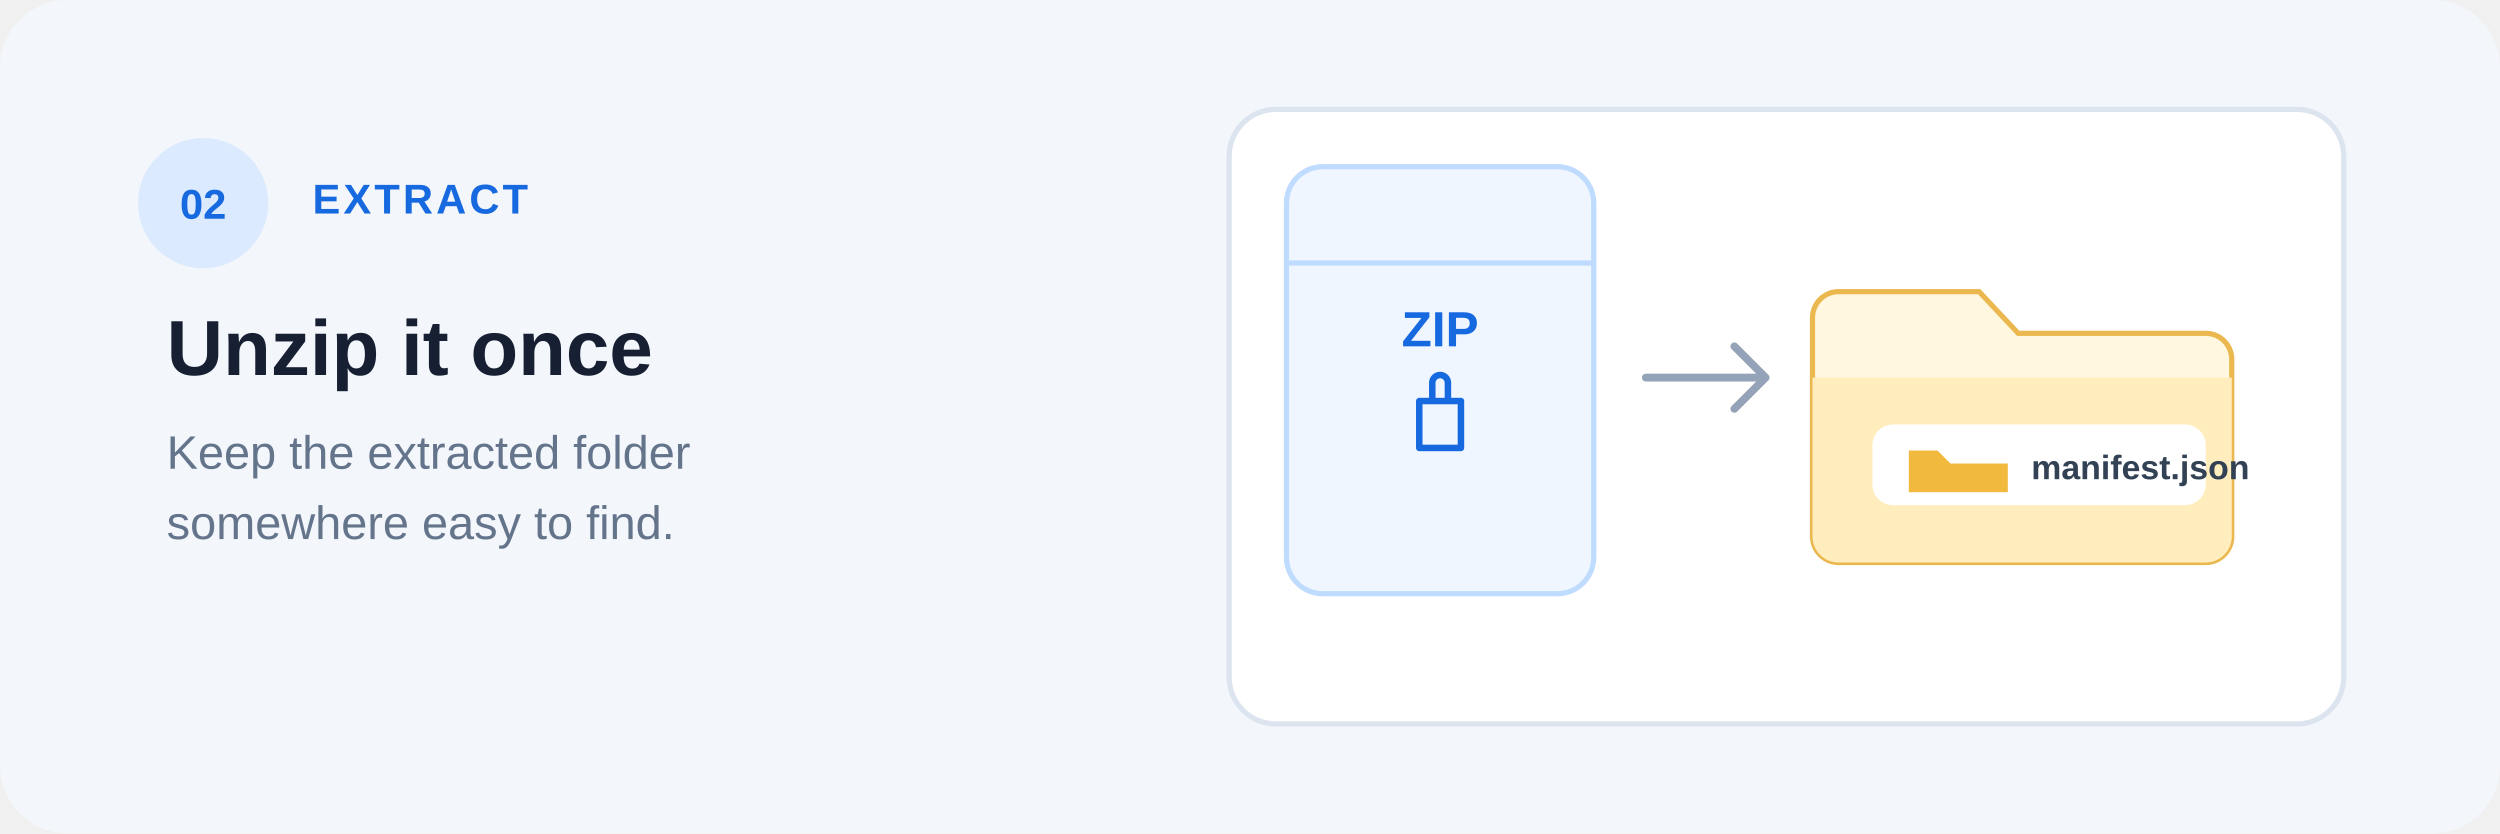
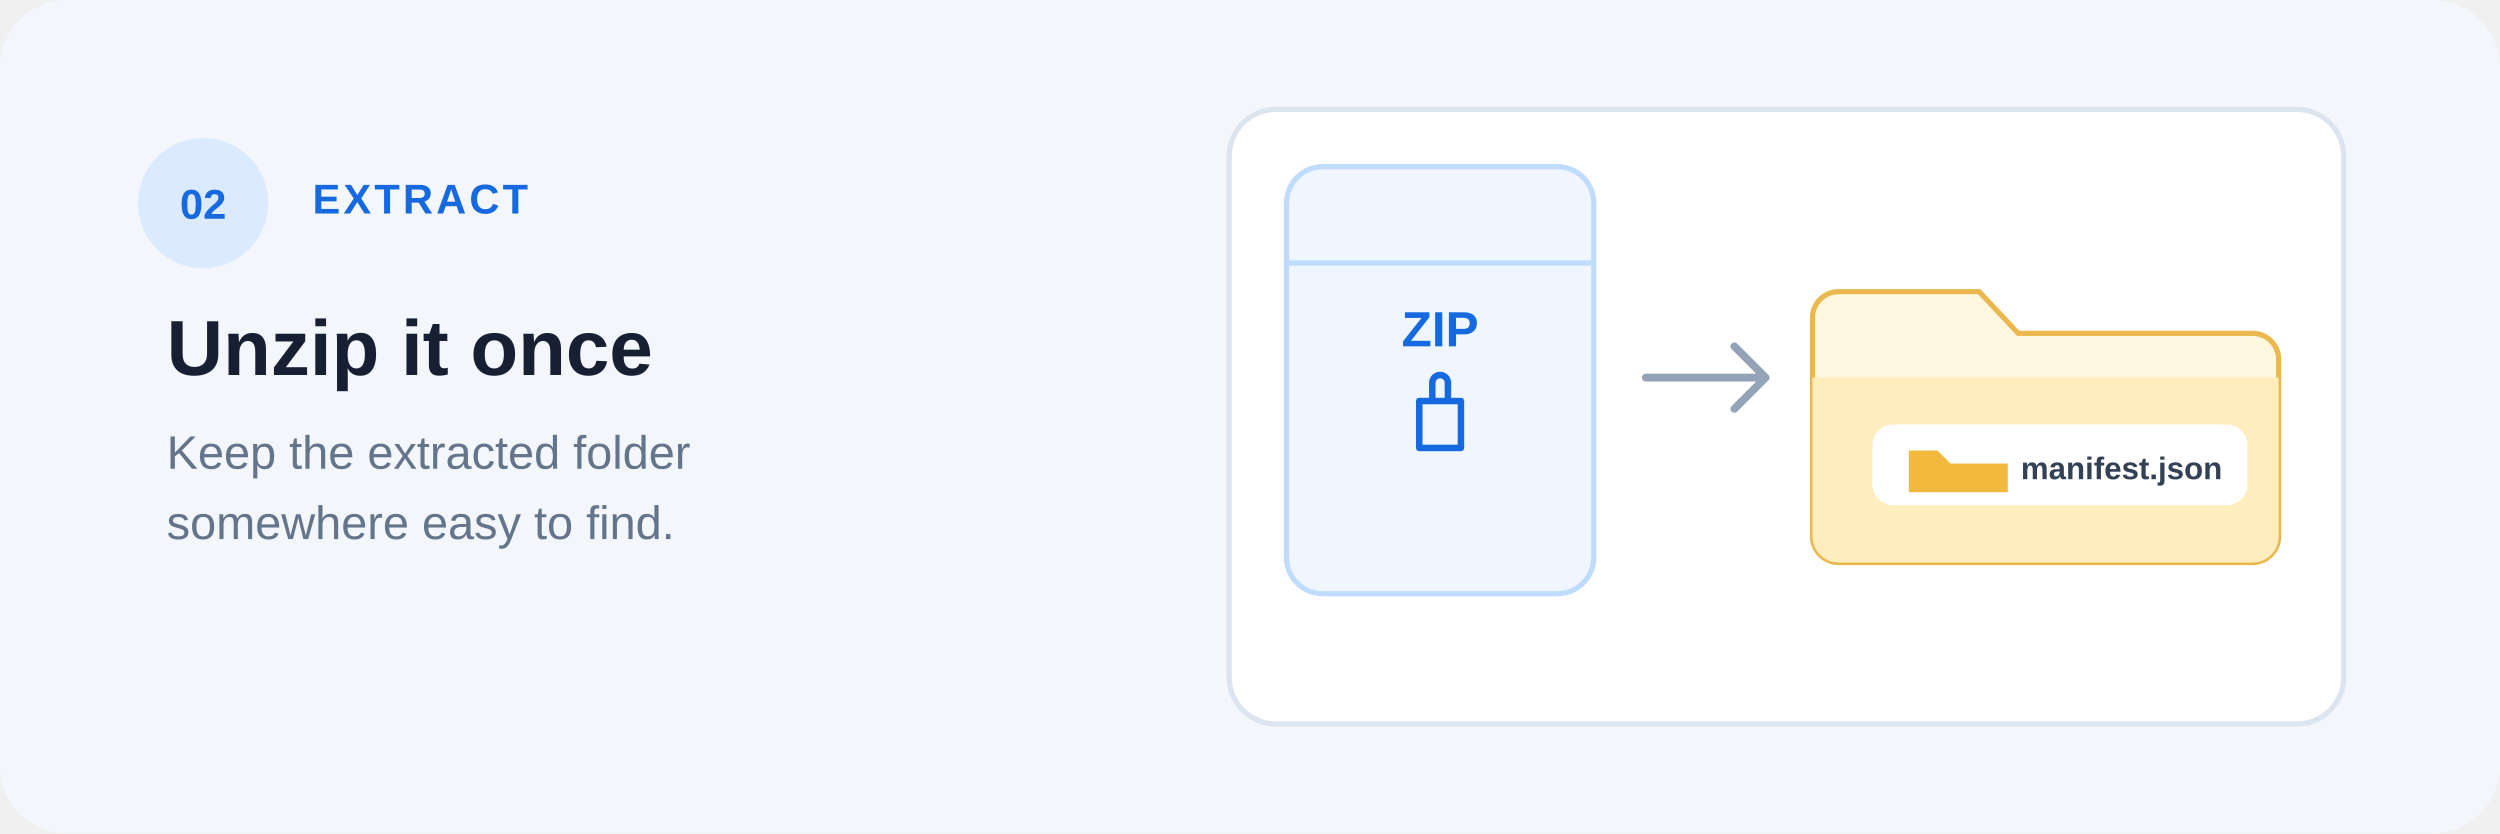
<svg xmlns="http://www.w3.org/2000/svg" viewBox="0 0 960 320" role="img" aria-labelledby="title desc">
  <rect width="960" height="320" rx="26" fill="#f3f6fb" />
  <circle cx="78" cy="78" r="25" fill="#dbeafe" />
  <text x="78" y="84" text-anchor="middle" font-family="Arial,sans-serif" font-size="16" font-weight="700" fill="#1769e0">02</text>
  <text x="120" y="82" font-family="Arial,sans-serif" font-size="16" font-weight="700" letter-spacing="1.2" fill="#1769e0">EXTRACT</text>
  <text x="64" y="144" font-family="Arial,sans-serif" font-size="30" font-weight="700" fill="#172033">Unzip it once</text>
  <text x="64" y="180" font-family="Arial,sans-serif" font-size="18" fill="#64748b">Keep the extracted folder</text>
  <text x="64" y="207" font-family="Arial,sans-serif" font-size="18" fill="#64748b">somewhere easy to find.</text>
  <rect x="472" y="42" width="428" height="236" rx="18" fill="#ffffff" stroke="#dce4ef" stroke-width="2" />
  <rect x="494" y="64" width="118" height="164" rx="14" fill="#eff6ff" stroke="#bfdbfe" stroke-width="2" />
  <path d="M494 101h118" stroke="#bfdbfe" stroke-width="2" />
  <text x="553" y="133" text-anchor="middle" font-family="Arial,sans-serif" font-size="19" font-weight="700" fill="#1769e0">ZIP</text>
  <path d="M545 154h16v18h-16zM550 154v-7a3 3 0 0 1 6 0v7" fill="none" stroke="#1769e0" stroke-width="2.5" stroke-linejoin="round" />
  <path d="M632 145h46m-12-12 12 12-12 12" fill="none" stroke="#94a3b8" stroke-width="3" stroke-linecap="round" stroke-linejoin="round" />
-   <path d="M706 112h54l15 16h72a10 10 0 0 1 10 10v68a10 10 0 0 1-10 10H706a10 10 0 0 1-10-10v-84a10 10 0 0 1 10-10Z" fill="#fff7df" stroke="#eab84e" stroke-width="2" />
-   <path d="M696 145h161v61a10 10 0 0 1-10 10H706a10 10 0 0 1-10-10Z" fill="#ffedbd" />
-   <rect x="719" y="163" width="128" height="31" rx="8" fill="#ffffff" />
+   <path d="M706 112h54l15 16h90a10 10 0 0 1 10 10v68a10 10 0 0 1-10 10H706a10 10 0 0 1-10-10v-84a10 10 0 0 1 10-10Z" fill="#fff7df" stroke="#eab84e" stroke-width="2" />
+   <path d="M696 145h179v61a10 10 0 0 1-10 10H706a10 10 0 0 1-10-10Z" fill="#ffedbd" />
+   <rect x="719" y="163" width="144" height="31" rx="8" fill="#ffffff" />
  <path d="M733 173h11l5 5h22v11h-38z" fill="#f1b93e" />
-   <text x="780" y="184" font-family="Arial,sans-serif" font-size="13" font-weight="700" fill="#334155">manifest.json</text>
+   <text x="776" y="184" font-family="Arial,sans-serif" font-size="12" font-weight="700" fill="#334155">manifest.json</text>
</svg>
